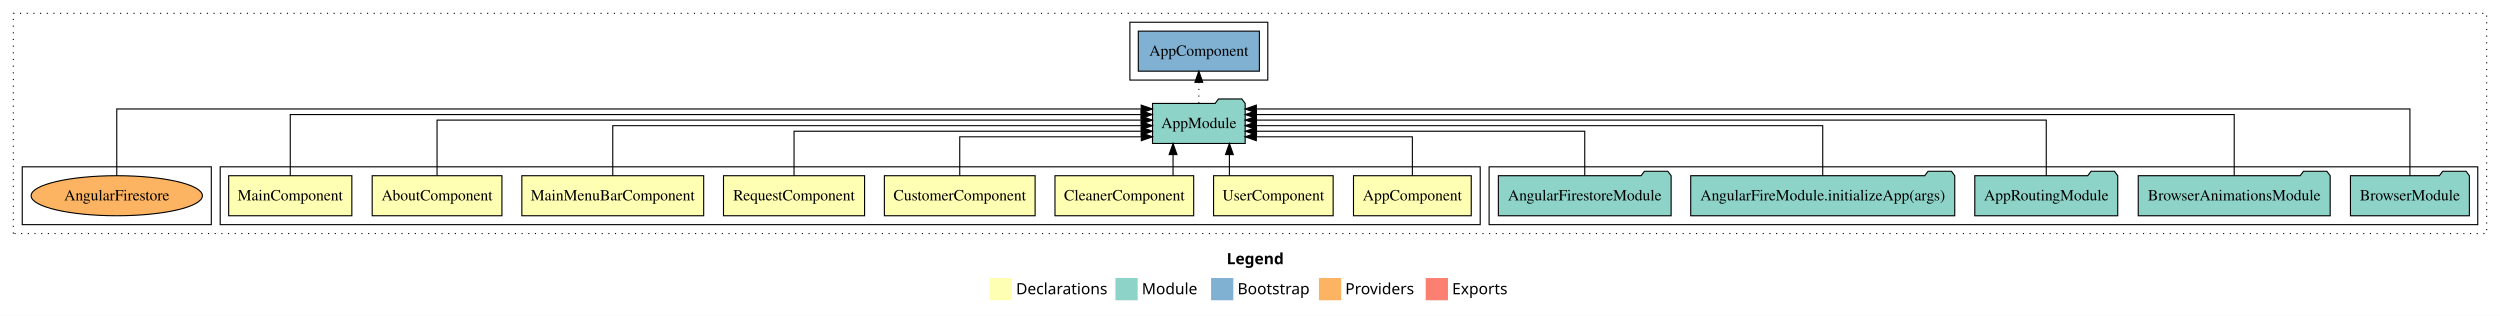
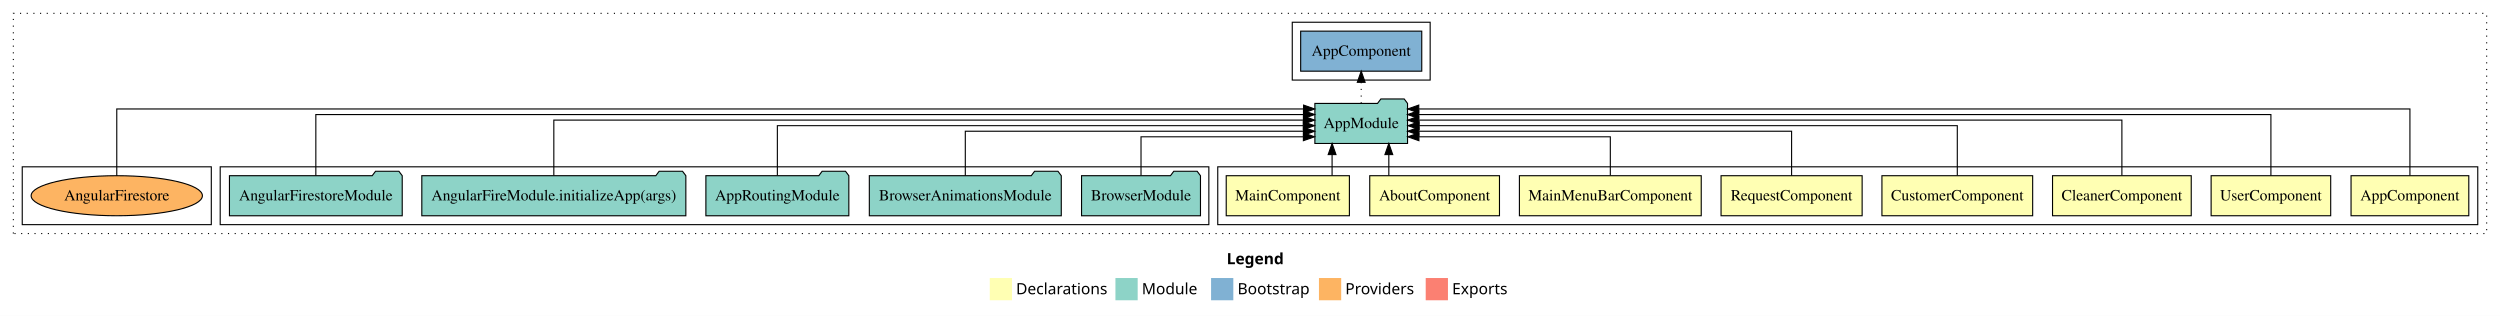
<svg xmlns="http://www.w3.org/2000/svg" width="2248pt" height="284pt" viewBox="0.00 0.00 2248.00 284.00">
  <g id="graph0" class="graph" transform="scale(1 1) rotate(0) translate(4 280)">
    <polygon fill="white" stroke="transparent" points="-4,4 -4,-280 2244,-280 2244,4 -4,4" />
    <text text-anchor="start" x="1099.01" y="-42.4" font-family="sans-serif" font-weight="bold" font-size="14.00">Legend</text>
    <polygon fill="#ffffb3" stroke="transparent" points="886,-10 886,-30 906,-30 906,-10 886,-10" />
    <text text-anchor="start" x="909.63" y="-15.4" font-family="sans-serif" font-size="14.00">  Declarations</text>
    <polygon fill="#8dd3c7" stroke="transparent" points="999,-10 999,-30 1019,-30 1019,-10 999,-10" />
    <text text-anchor="start" x="1022.73" y="-15.4" font-family="sans-serif" font-size="14.00">  Module</text>
    <polygon fill="#80b1d3" stroke="transparent" points="1085,-10 1085,-30 1105,-30 1105,-10 1085,-10" />
    <text text-anchor="start" x="1108.78" y="-15.4" font-family="sans-serif" font-size="14.00">  Bootstrap</text>
    <polygon fill="#fdb462" stroke="transparent" points="1182,-10 1182,-30 1202,-30 1202,-10 1182,-10" />
    <text text-anchor="start" x="1205.67" y="-15.4" font-family="sans-serif" font-size="14.00">  Providers</text>
    <polygon fill="#fb8072" stroke="transparent" points="1278,-10 1278,-30 1298,-30 1298,-10 1278,-10" />
    <text text-anchor="start" x="1301.73" y="-15.4" font-family="sans-serif" font-size="14.00">  Exports</text>
    <g id="clust1" class="cluster">
      <polygon fill="none" stroke="black" stroke-dasharray="1,5" points="8,-70 8,-268 2232,-268 2232,-70 8,-70" />
    </g>
+     <g id="clust2" class="cluster">
+       <polygon fill="none" stroke="black" points="1091,-78 1091,-130 2224,-130 2224,-78 1091,-78" />
+     </g>
    <g id="clust11" class="cluster">
-       <polygon fill="none" stroke="black" points="1335,-78 1335,-130 2224,-130 2224,-78 1335,-78" />
-     </g>
-     <g id="clust2" class="cluster">
-       <polygon fill="none" stroke="black" points="194,-78 194,-130 1327,-130 1327,-78 194,-78" />
+       <polygon fill="none" stroke="black" points="194,-78 194,-130 1083,-130 1083,-78 194,-78" />
    </g>
    <g id="clust13" class="cluster">
-       <polygon fill="none" stroke="black" points="1012,-208 1012,-260 1136,-260 1136,-208 1012,-208" />
+       <polygon fill="none" stroke="black" points="1158,-208 1158,-260 1282,-260 1282,-208 1158,-208" />
    </g>
    <g id="clust14" class="cluster">
      <polygon fill="none" stroke="black" points="16,-78 16,-130 186,-130 186,-78 16,-78" />
    </g>
    <g id="node1" class="node">
-       <polygon fill="#ffffb3" stroke="black" points="1318.94,-122 1213.06,-122 1213.06,-86 1318.94,-86 1318.94,-122" />
-       <text text-anchor="middle" x="1266" y="-99.8" font-family="Times,serif" font-size="14.00">AppComponent</text>
+       <polygon fill="#ffffb3" stroke="black" points="2215.94,-122 2110.06,-122 2110.06,-86 2215.94,-86 2215.94,-122" />
+       <text text-anchor="middle" x="2163" y="-99.8" font-family="Times,serif" font-size="14.00">AppComponent</text>
    </g>
    <g id="node9" class="node">
-       <polygon fill="#8dd3c7" stroke="black" points="1115.66,-187 1112.66,-191 1091.66,-191 1088.66,-187 1032.34,-187 1032.34,-151 1115.66,-151 1115.66,-187" />
-       <text text-anchor="middle" x="1074" y="-164.8" font-family="Times,serif" font-size="14.00">AppModule</text>
+       <polygon fill="#8dd3c7" stroke="black" points="1261.66,-187 1258.66,-191 1237.66,-191 1234.66,-187 1178.34,-187 1178.34,-151 1261.66,-151 1261.66,-187" />
+       <text text-anchor="middle" x="1220" y="-164.8" font-family="Times,serif" font-size="14.00">AppModule</text>
    </g>
    <g id="edge1" class="edge">
-       <path fill="none" stroke="black" d="M1266,-122.24C1266,-137.57 1266,-157 1266,-157 1266,-157 1125.66,-157 1125.66,-157" />
-       <polygon fill="black" stroke="black" points="1125.66,-153.5 1115.66,-157 1125.66,-160.5 1125.66,-153.5" />
+       <path fill="none" stroke="black" d="M2163,-122.09C2163,-145.13 2163,-182 2163,-182 2163,-182 1271.74,-182 1271.74,-182" />
+       <polygon fill="black" stroke="black" points="1271.74,-178.5 1261.74,-182 1271.74,-185.5 1271.74,-178.5" />
    </g>
    <g id="node2" class="node">
-       <polygon fill="#ffffb3" stroke="black" points="1194.76,-122 1087.24,-122 1087.24,-86 1194.76,-86 1194.76,-122" />
-       <text text-anchor="middle" x="1141" y="-99.8" font-family="Times,serif" font-size="14.00">UserComponent</text>
+       <polygon fill="#ffffb3" stroke="black" points="2091.76,-122 1984.24,-122 1984.24,-86 2091.76,-86 2091.76,-122" />
+       <text text-anchor="middle" x="2038" y="-99.8" font-family="Times,serif" font-size="14.00">UserComponent</text>
    </g>
    <g id="edge2" class="edge">
-       <path fill="none" stroke="black" d="M1101.47,-122.11C1101.47,-122.11 1101.47,-140.99 1101.47,-140.99" />
-       <polygon fill="black" stroke="black" points="1097.97,-140.99 1101.47,-150.99 1104.97,-140.99 1097.97,-140.99" />
+       <path fill="none" stroke="black" d="M2038,-122.04C2038,-143.66 2038,-177 2038,-177 2038,-177 1271.69,-177 1271.69,-177" />
+       <polygon fill="black" stroke="black" points="1271.69,-173.5 1261.69,-177 1271.69,-180.5 1271.69,-173.5" />
    </g>
    <g id="node3" class="node">
-       <polygon fill="#ffffb3" stroke="black" points="1069.36,-122 944.64,-122 944.64,-86 1069.36,-86 1069.36,-122" />
-       <text text-anchor="middle" x="1007" y="-99.8" font-family="Times,serif" font-size="14.00">CleanerComponent</text>
+       <polygon fill="#ffffb3" stroke="black" points="1966.36,-122 1841.64,-122 1841.64,-86 1966.36,-86 1966.36,-122" />
+       <text text-anchor="middle" x="1904" y="-99.8" font-family="Times,serif" font-size="14.00">CleanerComponent</text>
    </g>
    <g id="edge3" class="edge">
-       <path fill="none" stroke="black" d="M1050.8,-122.11C1050.8,-122.11 1050.8,-140.99 1050.8,-140.99" />
-       <polygon fill="black" stroke="black" points="1047.3,-140.99 1050.8,-150.99 1054.3,-140.99 1047.3,-140.99" />
+       <path fill="none" stroke="black" d="M1904,-122.22C1904,-142.37 1904,-172 1904,-172 1904,-172 1271.76,-172 1271.76,-172" />
+       <polygon fill="black" stroke="black" points="1271.76,-168.5 1261.76,-172 1271.76,-175.5 1271.76,-168.5" />
    </g>
    <g id="node4" class="node">
-       <polygon fill="#ffffb3" stroke="black" points="926.77,-122 791.23,-122 791.23,-86 926.77,-86 926.77,-122" />
-       <text text-anchor="middle" x="859" y="-99.8" font-family="Times,serif" font-size="14.00">CustomerComponent</text>
+       <polygon fill="#ffffb3" stroke="black" points="1823.77,-122 1688.23,-122 1688.23,-86 1823.77,-86 1823.77,-122" />
+       <text text-anchor="middle" x="1756" y="-99.8" font-family="Times,serif" font-size="14.00">CustomerComponent</text>
    </g>
    <g id="edge4" class="edge">
-       <path fill="none" stroke="black" d="M859,-122.24C859,-137.57 859,-157 859,-157 859,-157 1022.29,-157 1022.29,-157" />
-       <polygon fill="black" stroke="black" points="1022.29,-160.5 1032.29,-157 1022.29,-153.5 1022.29,-160.5" />
+       <path fill="none" stroke="black" d="M1756,-122.22C1756,-140.83 1756,-167 1756,-167 1756,-167 1272.06,-167 1272.06,-167" />
+       <polygon fill="black" stroke="black" points="1272.06,-163.5 1262.06,-167 1272.06,-170.5 1272.06,-163.5" />
    </g>
    <g id="node5" class="node">
-       <polygon fill="#ffffb3" stroke="black" points="773.43,-122 646.57,-122 646.57,-86 773.43,-86 773.43,-122" />
-       <text text-anchor="middle" x="710" y="-99.8" font-family="Times,serif" font-size="14.00">RequestComponent</text>
+       <polygon fill="#ffffb3" stroke="black" points="1670.43,-122 1543.57,-122 1543.57,-86 1670.43,-86 1670.43,-122" />
+       <text text-anchor="middle" x="1607" y="-99.8" font-family="Times,serif" font-size="14.00">RequestComponent</text>
    </g>
    <g id="edge5" class="edge">
-       <path fill="none" stroke="black" d="M710,-122.03C710,-139.06 710,-162 710,-162 710,-162 1022.24,-162 1022.24,-162" />
-       <polygon fill="black" stroke="black" points="1022.24,-165.5 1032.24,-162 1022.24,-158.5 1022.24,-165.5" />
+       <path fill="none" stroke="black" d="M1607,-122.03C1607,-139.06 1607,-162 1607,-162 1607,-162 1271.78,-162 1271.78,-162" />
+       <polygon fill="black" stroke="black" points="1271.78,-158.5 1261.78,-162 1271.78,-165.5 1271.78,-158.5" />
    </g>
    <g id="node6" class="node">
-       <polygon fill="#ffffb3" stroke="black" points="628.75,-122 465.25,-122 465.25,-86 628.75,-86 628.75,-122" />
-       <text text-anchor="middle" x="547" y="-99.8" font-family="Times,serif" font-size="14.00">MainMenuBarComponent</text>
+       <polygon fill="#ffffb3" stroke="black" points="1525.75,-122 1362.25,-122 1362.25,-86 1525.75,-86 1525.75,-122" />
+       <text text-anchor="middle" x="1444" y="-99.8" font-family="Times,serif" font-size="14.00">MainMenuBarComponent</text>
    </g>
    <g id="edge6" class="edge">
-       <path fill="none" stroke="black" d="M547,-122.22C547,-140.83 547,-167 547,-167 547,-167 1022.21,-167 1022.21,-167" />
-       <polygon fill="black" stroke="black" points="1022.21,-170.5 1032.21,-167 1022.21,-163.5 1022.21,-170.5" />
+       <path fill="none" stroke="black" d="M1444,-122.24C1444,-137.57 1444,-157 1444,-157 1444,-157 1271.87,-157 1271.87,-157" />
+       <polygon fill="black" stroke="black" points="1271.87,-153.5 1261.87,-157 1271.87,-160.5 1271.87,-153.5" />
    </g>
    <g id="node7" class="node">
-       <polygon fill="#ffffb3" stroke="black" points="447.33,-122 330.67,-122 330.67,-86 447.33,-86 447.33,-122" />
-       <text text-anchor="middle" x="389" y="-99.8" font-family="Times,serif" font-size="14.00">AboutComponent</text>
+       <polygon fill="#ffffb3" stroke="black" points="1344.33,-122 1227.67,-122 1227.67,-86 1344.33,-86 1344.33,-122" />
+       <text text-anchor="middle" x="1286" y="-99.8" font-family="Times,serif" font-size="14.00">AboutComponent</text>
    </g>
    <g id="edge7" class="edge">
-       <path fill="none" stroke="black" d="M389,-122.22C389,-142.37 389,-172 389,-172 389,-172 1022.18,-172 1022.18,-172" />
-       <polygon fill="black" stroke="black" points="1022.18,-175.5 1032.18,-172 1022.18,-168.5 1022.18,-175.5" />
+       <path fill="none" stroke="black" d="M1244.83,-122.11C1244.83,-122.11 1244.83,-140.99 1244.83,-140.99" />
+       <polygon fill="black" stroke="black" points="1241.33,-140.99 1244.83,-150.99 1248.33,-140.99 1241.33,-140.99" />
    </g>
    <g id="node8" class="node">
-       <polygon fill="#ffffb3" stroke="black" points="312.38,-122 201.62,-122 201.62,-86 312.38,-86 312.38,-122" />
-       <text text-anchor="middle" x="257" y="-99.8" font-family="Times,serif" font-size="14.00">MainComponent</text>
+       <polygon fill="#ffffb3" stroke="black" points="1209.38,-122 1098.62,-122 1098.62,-86 1209.38,-86 1209.38,-122" />
+       <text text-anchor="middle" x="1154" y="-99.8" font-family="Times,serif" font-size="14.00">MainComponent</text>
    </g>
    <g id="edge8" class="edge">
-       <path fill="none" stroke="black" d="M257,-122.04C257,-143.66 257,-177 257,-177 257,-177 1022.08,-177 1022.08,-177" />
-       <polygon fill="black" stroke="black" points="1022.08,-180.5 1032.08,-177 1022.08,-173.5 1022.08,-180.5" />
+       <path fill="none" stroke="black" d="M1193.81,-122.11C1193.81,-122.11 1193.81,-140.99 1193.81,-140.99" />
+       <polygon fill="black" stroke="black" points="1190.31,-140.99 1193.81,-150.99 1197.31,-140.99 1190.31,-140.99" />
    </g>
    <g id="node15" class="node">
-       <polygon fill="#80b1d3" stroke="black" points="1128.44,-252 1019.56,-252 1019.56,-216 1128.44,-216 1128.44,-252" />
-       <text text-anchor="middle" x="1074" y="-229.8" font-family="Times,serif" font-size="14.00">AppComponent </text>
+       <polygon fill="#80b1d3" stroke="black" points="1274.44,-252 1165.56,-252 1165.56,-216 1274.44,-216 1274.44,-252" />
+       <text text-anchor="middle" x="1220" y="-229.8" font-family="Times,serif" font-size="14.00">AppComponent </text>
    </g>
    <g id="edge14" class="edge">
-       <path fill="none" stroke="black" stroke-dasharray="1,5" d="M1074,-187.11C1074,-187.11 1074,-205.99 1074,-205.99" />
-       <polygon fill="black" stroke="black" points="1070.5,-205.99 1074,-215.99 1077.5,-205.99 1070.5,-205.99" />
+       <path fill="none" stroke="black" stroke-dasharray="1,5" d="M1220,-187.11C1220,-187.11 1220,-205.99 1220,-205.99" />
+       <polygon fill="black" stroke="black" points="1216.5,-205.99 1220,-215.99 1223.5,-205.99 1216.5,-205.99" />
    </g>
    <g id="node10" class="node">
-       <polygon fill="#8dd3c7" stroke="black" points="2216.47,-122 2213.47,-126 2192.47,-126 2189.47,-122 2109.53,-122 2109.53,-86 2216.47,-86 2216.47,-122" />
-       <text text-anchor="middle" x="2163" y="-99.8" font-family="Times,serif" font-size="14.00">BrowserModule</text>
+       <polygon fill="#8dd3c7" stroke="black" points="1075.47,-122 1072.47,-126 1051.47,-126 1048.47,-122 968.53,-122 968.53,-86 1075.47,-86 1075.47,-122" />
+       <text text-anchor="middle" x="1022" y="-99.8" font-family="Times,serif" font-size="14.00">BrowserModule</text>
    </g>
    <g id="edge9" class="edge">
-       <path fill="none" stroke="black" d="M2163,-122.09C2163,-145.13 2163,-182 2163,-182 2163,-182 1125.69,-182 1125.69,-182" />
-       <polygon fill="black" stroke="black" points="1125.69,-178.5 1115.69,-182 1125.69,-185.5 1125.69,-178.5" />
+       <path fill="none" stroke="black" d="M1022,-122.24C1022,-137.57 1022,-157 1022,-157 1022,-157 1168.01,-157 1168.01,-157" />
+       <polygon fill="black" stroke="black" points="1168.01,-160.5 1178.01,-157 1168.01,-153.5 1168.01,-160.5" />
    </g>
    <g id="node11" class="node">
-       <polygon fill="#8dd3c7" stroke="black" points="2091.3,-122 2088.3,-126 2067.3,-126 2064.3,-122 1918.7,-122 1918.7,-86 2091.3,-86 2091.3,-122" />
-       <text text-anchor="middle" x="2005" y="-99.8" font-family="Times,serif" font-size="14.00">BrowserAnimationsModule</text>
+       <polygon fill="#8dd3c7" stroke="black" points="950.3,-122 947.3,-126 926.3,-126 923.3,-122 777.7,-122 777.7,-86 950.3,-86 950.3,-122" />
+       <text text-anchor="middle" x="864" y="-99.8" font-family="Times,serif" font-size="14.00">BrowserAnimationsModule</text>
    </g>
    <g id="edge10" class="edge">
-       <path fill="none" stroke="black" d="M2005,-122.04C2005,-143.66 2005,-177 2005,-177 2005,-177 1125.81,-177 1125.81,-177" />
-       <polygon fill="black" stroke="black" points="1125.81,-173.5 1115.81,-177 1125.81,-180.5 1125.81,-173.5" />
+       <path fill="none" stroke="black" d="M864,-122.03C864,-139.06 864,-162 864,-162 864,-162 1168.12,-162 1168.12,-162" />
+       <polygon fill="black" stroke="black" points="1168.12,-165.5 1178.12,-162 1168.12,-158.5 1168.12,-165.5" />
    </g>
    <g id="node12" class="node">
-       <polygon fill="#8dd3c7" stroke="black" points="1900.27,-122 1897.27,-126 1876.27,-126 1873.27,-122 1771.73,-122 1771.73,-86 1900.27,-86 1900.27,-122" />
-       <text text-anchor="middle" x="1836" y="-99.8" font-family="Times,serif" font-size="14.00">AppRoutingModule</text>
+       <polygon fill="#8dd3c7" stroke="black" points="759.27,-122 756.27,-126 735.27,-126 732.27,-122 630.73,-122 630.73,-86 759.27,-86 759.27,-122" />
+       <text text-anchor="middle" x="695" y="-99.8" font-family="Times,serif" font-size="14.00">AppRoutingModule</text>
    </g>
    <g id="edge11" class="edge">
-       <path fill="none" stroke="black" d="M1836,-122.22C1836,-142.37 1836,-172 1836,-172 1836,-172 1125.78,-172 1125.78,-172" />
-       <polygon fill="black" stroke="black" points="1125.78,-168.5 1115.78,-172 1125.78,-175.5 1125.78,-168.5" />
+       <path fill="none" stroke="black" d="M695,-122.22C695,-140.83 695,-167 695,-167 695,-167 1167.92,-167 1167.92,-167" />
+       <polygon fill="black" stroke="black" points="1167.92,-170.5 1177.92,-167 1167.92,-163.5 1167.92,-170.5" />
    </g>
    <g id="node13" class="node">
-       <polygon fill="#8dd3c7" stroke="black" points="1753.71,-122 1750.71,-126 1729.71,-126 1726.71,-122 1516.29,-122 1516.29,-86 1753.71,-86 1753.71,-122" />
-       <text text-anchor="middle" x="1635" y="-99.8" font-family="Times,serif" font-size="14.00">AngularFireModule.initializeApp(args)</text>
+       <polygon fill="#8dd3c7" stroke="black" points="612.71,-122 609.71,-126 588.71,-126 585.71,-122 375.29,-122 375.29,-86 612.71,-86 612.71,-122" />
+       <text text-anchor="middle" x="494" y="-99.8" font-family="Times,serif" font-size="14.00">AngularFireModule.initializeApp(args)</text>
    </g>
    <g id="edge12" class="edge">
-       <path fill="none" stroke="black" d="M1635,-122.22C1635,-140.83 1635,-167 1635,-167 1635,-167 1125.71,-167 1125.71,-167" />
-       <polygon fill="black" stroke="black" points="1125.71,-163.5 1115.71,-167 1125.71,-170.5 1125.71,-163.5" />
+       <path fill="none" stroke="black" d="M494,-122.22C494,-142.37 494,-172 494,-172 494,-172 1168.09,-172 1168.09,-172" />
+       <polygon fill="black" stroke="black" points="1168.09,-175.5 1178.09,-172 1168.09,-168.5 1168.09,-175.5" />
    </g>
    <g id="node14" class="node">
-       <polygon fill="#8dd3c7" stroke="black" points="1498.68,-122 1495.68,-126 1474.68,-126 1471.68,-122 1343.32,-122 1343.32,-86 1498.68,-86 1498.68,-122" />
-       <text text-anchor="middle" x="1421" y="-99.8" font-family="Times,serif" font-size="14.00">AngularFirestoreModule</text>
+       <polygon fill="#8dd3c7" stroke="black" points="357.68,-122 354.68,-126 333.68,-126 330.68,-122 202.32,-122 202.32,-86 357.68,-86 357.68,-122" />
+       <text text-anchor="middle" x="280" y="-99.8" font-family="Times,serif" font-size="14.00">AngularFirestoreModule</text>
    </g>
    <g id="edge13" class="edge">
-       <path fill="none" stroke="black" d="M1421,-122.03C1421,-139.06 1421,-162 1421,-162 1421,-162 1125.86,-162 1125.86,-162" />
-       <polygon fill="black" stroke="black" points="1125.86,-158.5 1115.86,-162 1125.86,-165.5 1125.86,-158.5" />
+       <path fill="none" stroke="black" d="M280,-122.04C280,-143.66 280,-177 280,-177 280,-177 1168.09,-177 1168.09,-177" />
+       <polygon fill="black" stroke="black" points="1168.09,-180.5 1178.09,-177 1168.09,-173.5 1168.09,-180.5" />
    </g>
    <g id="node16" class="node">
      <ellipse fill="#fdb462" stroke="black" cx="101" cy="-104" rx="77" ry="18" />
      <text text-anchor="middle" x="101" y="-99.8" font-family="Times,serif" font-size="14.00">AngularFirestore</text>
    </g>
    <g id="edge15" class="edge">
-       <path fill="none" stroke="black" d="M101,-122.09C101,-145.13 101,-182 101,-182 101,-182 1022.19,-182 1022.19,-182" />
-       <polygon fill="black" stroke="black" points="1022.19,-185.5 1032.19,-182 1022.19,-178.5 1022.19,-185.5" />
+       <path fill="none" stroke="black" d="M101,-122.09C101,-145.13 101,-182 101,-182 101,-182 1168.18,-182 1168.18,-182" />
+       <polygon fill="black" stroke="black" points="1168.18,-185.5 1178.18,-182 1168.18,-178.5 1168.18,-185.5" />
    </g>
  </g>
</svg>
